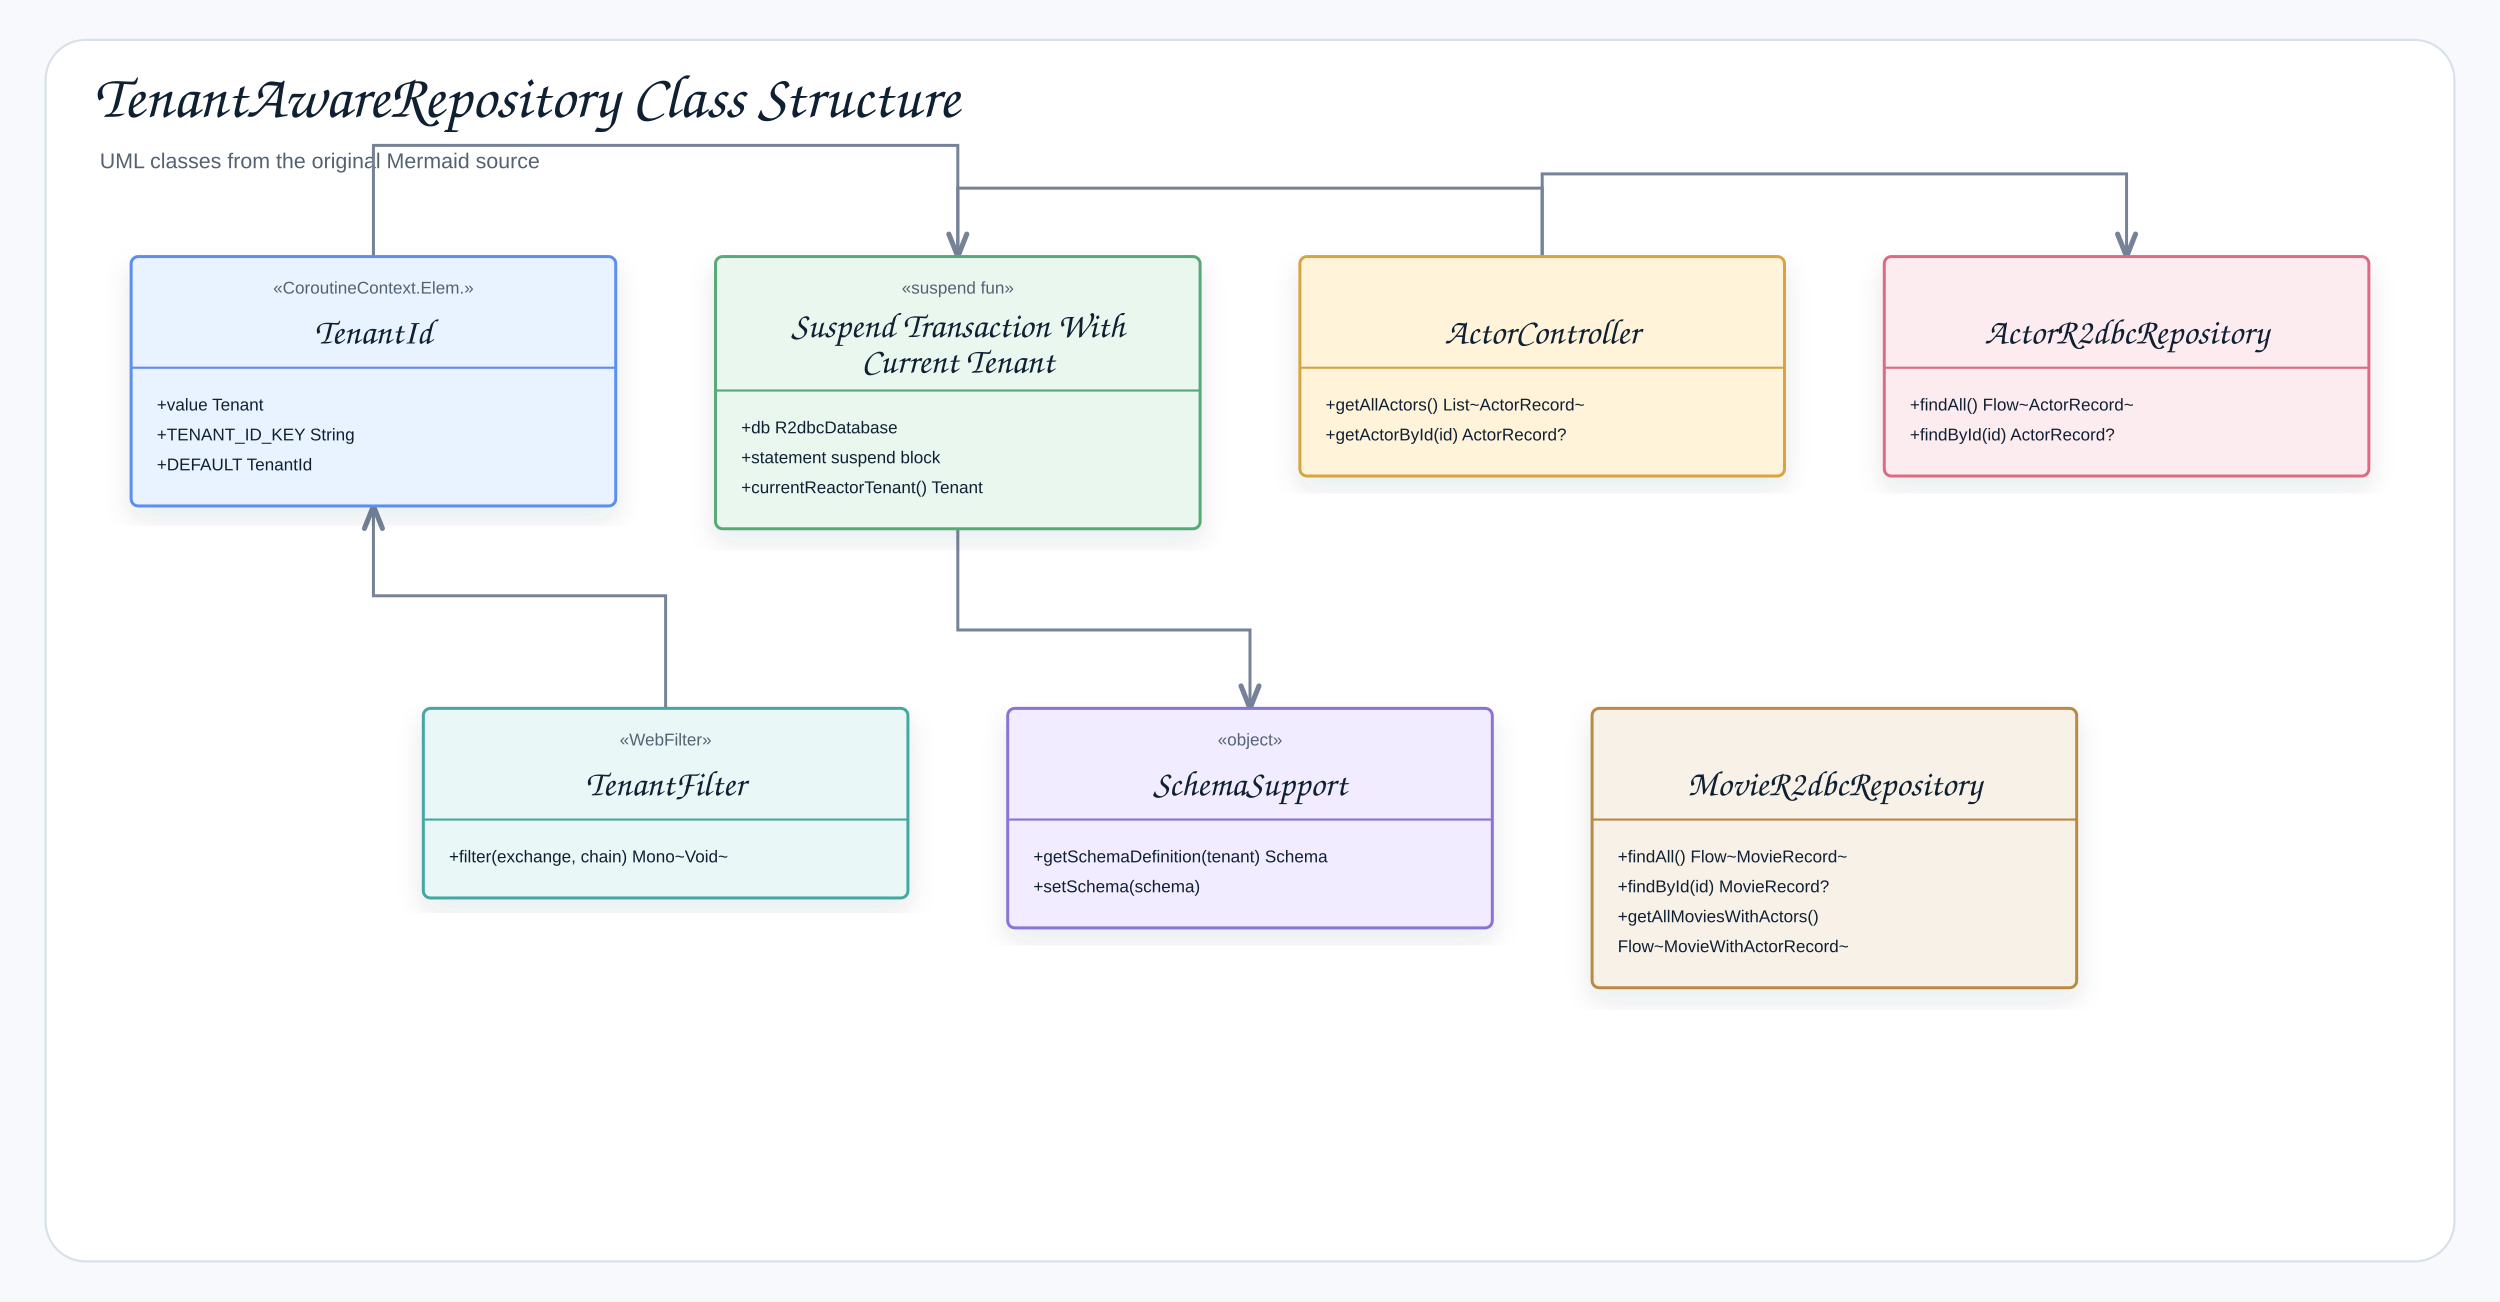
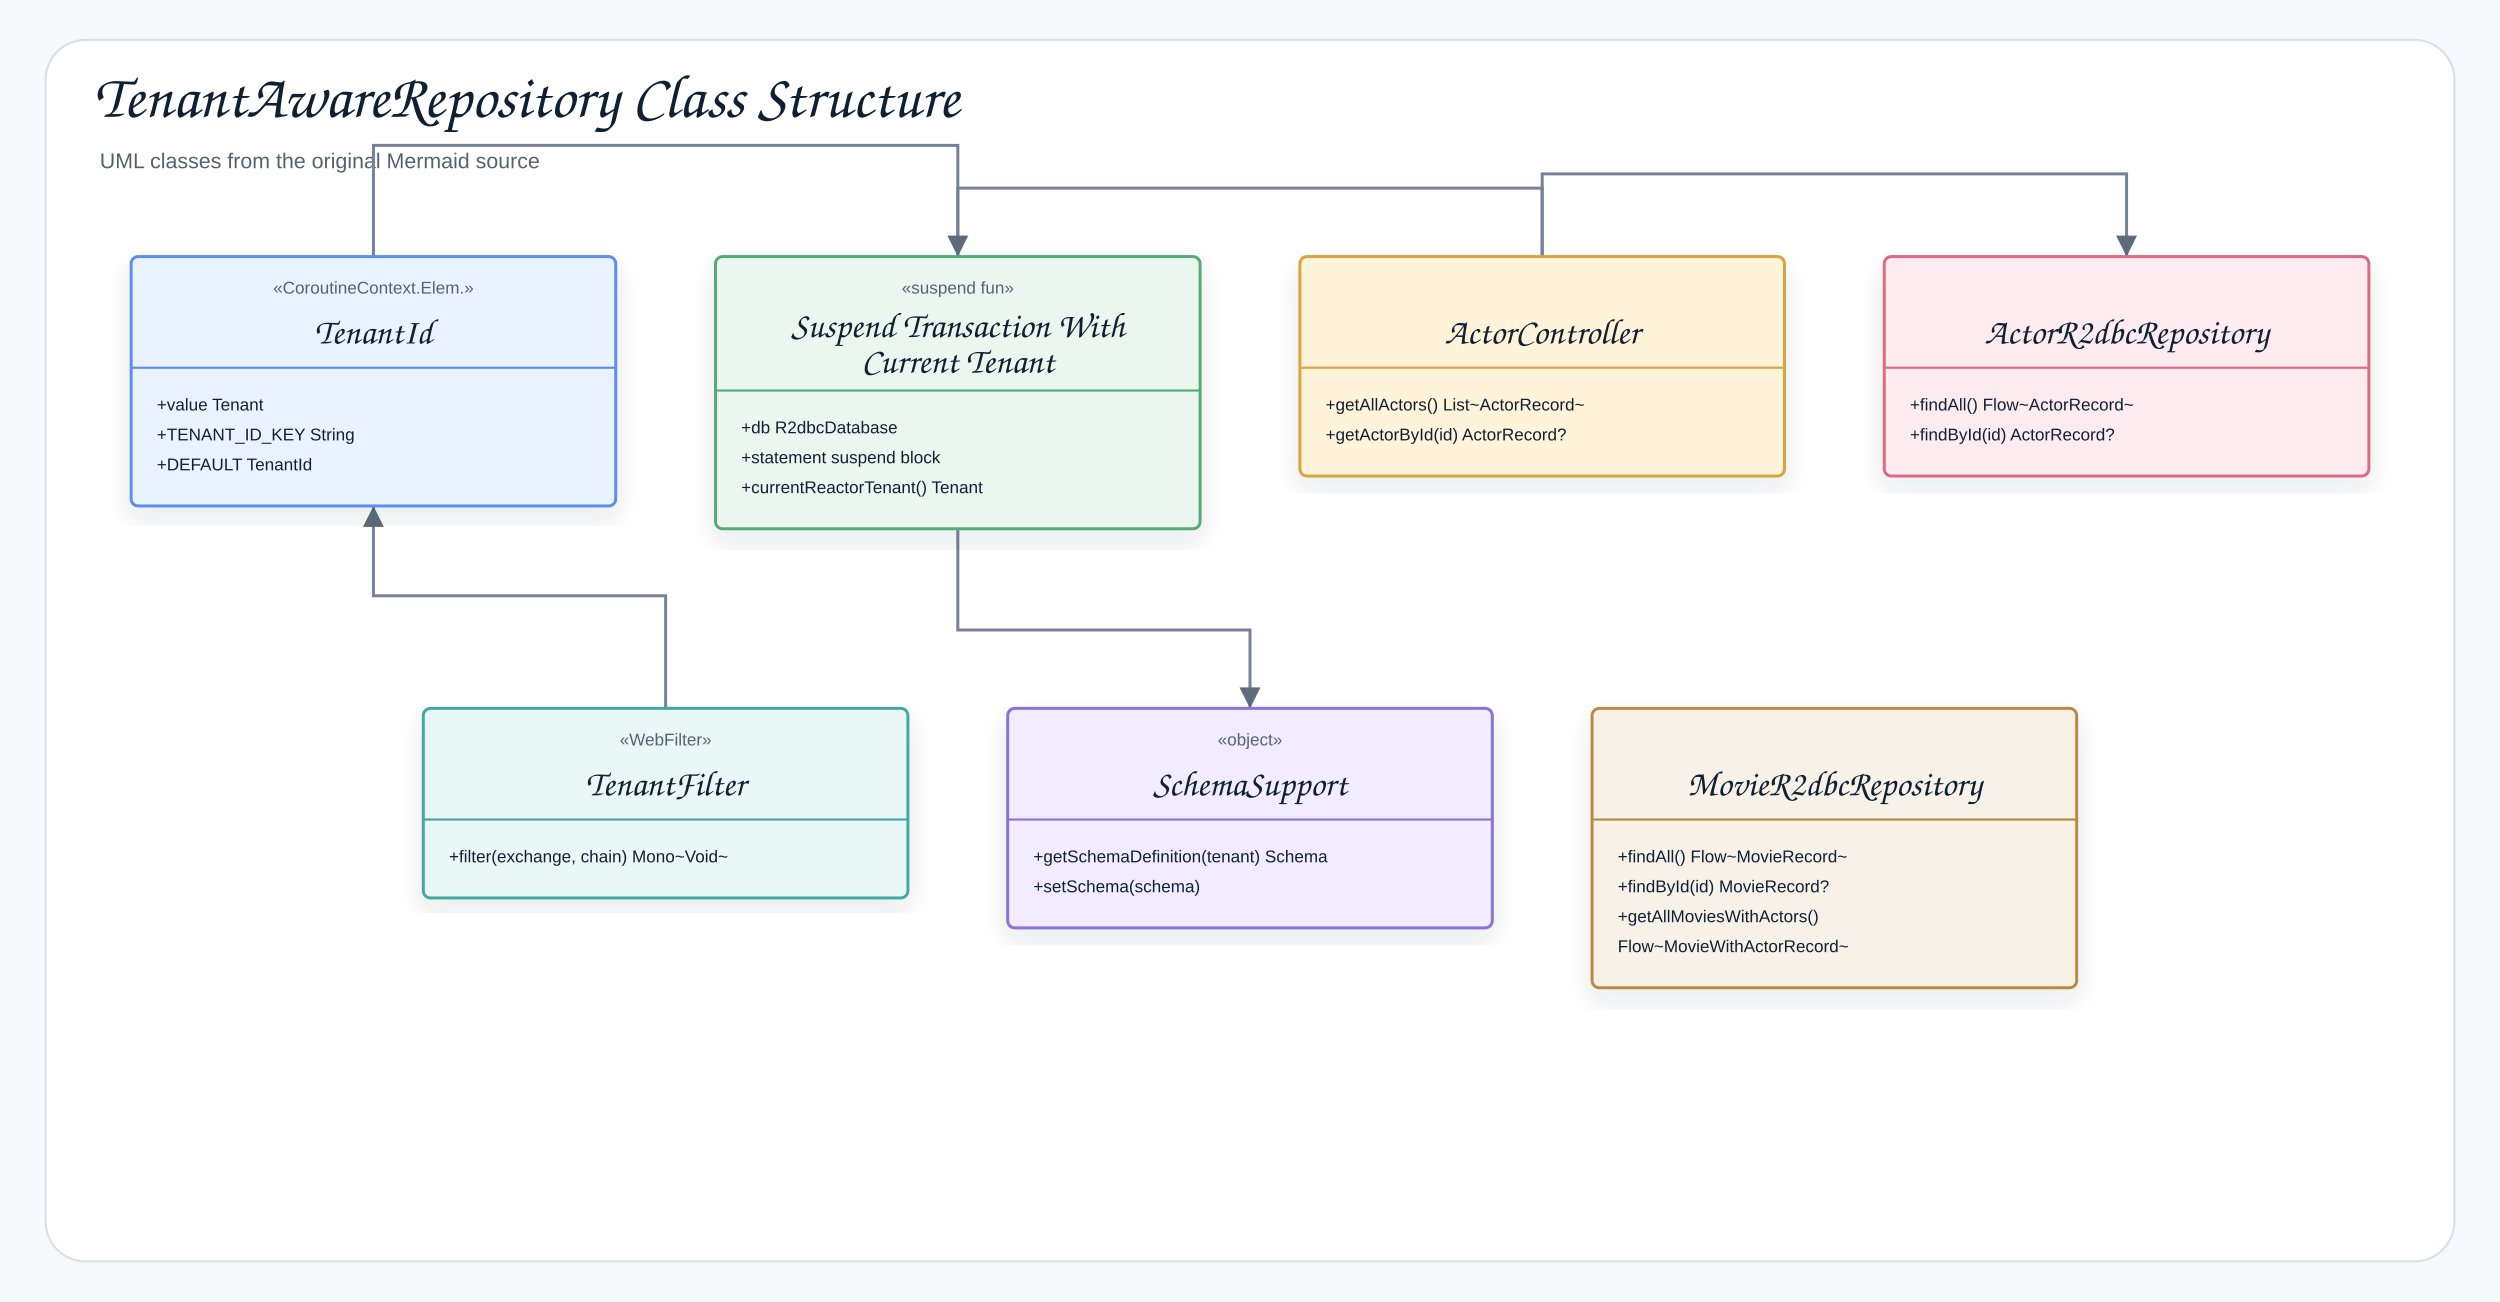
<svg xmlns="http://www.w3.org/2000/svg" width="1754" height="913" viewBox="0 0 1754 913" role="img" aria-label="TenantAwareRepository Class Structure">
  <defs>
    <filter id="shadow" x="-8%" y="-8%" width="116%" height="116%">
      <feDropShadow dx="0" dy="8" stdDeviation="9" flood-color="#1f2937" flood-opacity="0.10" />
    </filter>
-     <marker id="openArrow" markerWidth="10" markerHeight="8" refX="8.5" refY="4" orient="auto" markerUnits="strokeWidth">
-       <path d="M 1 1 L 8.5 4 L 1 7" fill="none" stroke="#758297" stroke-width="1.7" stroke-linecap="round" stroke-linejoin="round" />
+     <marker id="openArrow" markerWidth="9" markerHeight="9" refX="8" refY="4.5" orient="auto" markerUnits="strokeWidth">
+       <path d="M1,1 L8,4.5 L1,8 Z" fill="#5D6B7A" />
    </marker>
    <marker id="inherit" markerWidth="11" markerHeight="10" refX="9.5" refY="5" orient="auto" markerUnits="strokeWidth">
      <path d="M 0.5 1 L 9.5 5 L 0.5 9 Z" fill="#ffffff" stroke="#758297" stroke-width="1.7" />
    </marker>
    <style>
    .canvas{fill:#f7f9fc}.frame{fill:#fff;stroke:#d8e0ea;stroke-width:1.5}
    .title{font-family:"Architects Daughter","Comic Sans MS","Comic Sans",cursive;font-size:43px;font-weight:400;fill:#102033}
    .subtitle{font-family:"Comic Sans MS","Comic Sans","Comic Neue",Arial,sans-serif;font-size:15px;font-weight:400;fill:#536273}
    .label{font-family:"Architects Daughter","Comic Sans MS","Comic Sans",cursive;font-size:25px;font-weight:400;fill:#102033}
    .smallLabel{font-family:"Architects Daughter","Comic Sans MS","Comic Sans",cursive;font-size:21px;font-weight:400;fill:#102033}
    .mono{font-family:"Comic Sans MS","Comic Sans","Comic Neue",Arial,sans-serif;font-size:12px;font-weight:400;fill:#102033}
    .small{font-family:"Comic Sans MS","Comic Sans","Comic Neue",Arial,sans-serif;font-size:12px;font-weight:400;fill:#536273}
    .strong{font-family:"Comic Sans MS","Comic Sans","Comic Neue",Arial,sans-serif;font-size:13px;font-weight:400;fill:#102033}
    .card{stroke-width:2.1;filter:url(#shadow)}.compartment{stroke-width:1.5;fill:none}
    .line{stroke:#758297;stroke-width:2.1;fill:none;marker-end:url(#openArrow)}
    .plainLine{stroke:#758297;stroke-width:2.1;fill:none}
    .dashed{stroke:#758297;stroke-width:2.1;stroke-dasharray:7 6;fill:none;marker-end:url(#openArrow)}
    .inheritLine{stroke:#758297;stroke-width:2.2;fill:none;marker-end:url(#inherit)}
    .implLine{stroke:#758297;stroke-width:2.2;stroke-dasharray:8 7;fill:none;marker-end:url(#inherit)}
  </style>
  </defs>
  <rect class="canvas" width="1754" height="913" />
  <rect class="frame" x="32" y="28" width="1690" height="857" rx="28" />
  <text class="title" x="66" y="82">TenantAwareRepository Class Structure</text>
  <text class="subtitle" x="70" y="118">UML classes from the original Mermaid source</text>
  <path class="line" d="M672 180 L672 102 L262 102 L262 355" />
  <path class="line" d="M672 371 L672 442 L877 442 L877 497" />
  <path class="line" d="M1082 334 L1082 122 L1492 122 L1492 180" />
  <path class="line" d="M1082 334 L1082 132 L672 132 L672 180" />
  <path class="line" d="M467 497 L467 418 L262 418 L262 355" />
  <g transform="translate(92,180)">
    <rect class="card" x="0" y="0" width="340" height="175" rx="5" fill="#E8F3FF" stroke="#5B8DEF" />
    <line class="compartment" x1="0" y1="78" x2="340" y2="78" stroke="#5B8DEF" />
    <text class="small" x="170" y="26" text-anchor="middle">«CoroutineContext.Elem.»</text>
    <text class="label" x="170" y="61" text-anchor="middle">TenantId</text>
    <text class="mono" x="18" y="108">+value Tenant</text>
    <text class="mono" x="18" y="129">+TENANT_ID_KEY String</text>
    <text class="mono" x="18" y="150">+DEFAULT TenantId</text>
  </g>
  <g transform="translate(502,180)">
    <rect class="card" x="0" y="0" width="340" height="191" rx="5" fill="#EAF7EF" stroke="#58A978" />
    <line class="compartment" x1="0" y1="94" x2="340" y2="94" stroke="#58A978" />
    <text class="small" x="170" y="26" text-anchor="middle">«suspend fun»</text>
    <text class="label" x="170" y="56.5" text-anchor="middle">Suspend Transaction With</text>
    <text class="label" x="170" y="81.5" text-anchor="middle">Current Tenant</text>
    <text class="mono" x="18" y="124">+db R2dbcDatabase</text>
    <text class="mono" x="18" y="145">+statement suspend block</text>
    <text class="mono" x="18" y="166">+currentReactorTenant() Tenant</text>
  </g>
  <g transform="translate(912,180)">
    <rect class="card" x="0" y="0" width="340" height="154" rx="5" fill="#FFF3D9" stroke="#D6A441" />
    <line class="compartment" x1="0" y1="78" x2="340" y2="78" stroke="#D6A441" />
    <text class="small" x="170" y="26" text-anchor="middle" />
    <text class="label" x="170" y="61" text-anchor="middle">ActorController</text>
    <text class="mono" x="18" y="108">+getAllActors() List~ActorRecord~</text>
    <text class="mono" x="18" y="129">+getActorById(id) ActorRecord?</text>
  </g>
  <g transform="translate(1322,180)">
    <rect class="card" x="0" y="0" width="340" height="154" rx="5" fill="#FDECEF" stroke="#DC6B82" />
    <line class="compartment" x1="0" y1="78" x2="340" y2="78" stroke="#DC6B82" />
    <text class="small" x="170" y="26" text-anchor="middle" />
    <text class="label" x="170" y="61" text-anchor="middle">ActorR2dbcRepository</text>
    <text class="mono" x="18" y="108">+findAll() Flow~ActorRecord~</text>
    <text class="mono" x="18" y="129">+findById(id) ActorRecord?</text>
  </g>
  <g transform="translate(297,497)">
    <rect class="card" x="0" y="0" width="340" height="133" rx="5" fill="#E9F7F6" stroke="#45A7A1" />
    <line class="compartment" x1="0" y1="78" x2="340" y2="78" stroke="#45A7A1" />
    <text class="small" x="170" y="26" text-anchor="middle">«WebFilter»</text>
    <text class="label" x="170" y="61" text-anchor="middle">TenantFilter</text>
    <text class="mono" x="18" y="108">+filter(exchange, chain) Mono~Void~</text>
  </g>
  <g transform="translate(707,497)">
    <rect class="card" x="0" y="0" width="340" height="154" rx="5" fill="#F1ECFF" stroke="#8A72D6" />
    <line class="compartment" x1="0" y1="78" x2="340" y2="78" stroke="#8A72D6" />
    <text class="small" x="170" y="26" text-anchor="middle">«object»</text>
    <text class="label" x="170" y="61" text-anchor="middle">SchemaSupport</text>
    <text class="mono" x="18" y="108">+getSchemaDefinition(tenant) Schema</text>
    <text class="mono" x="18" y="129">+setSchema(schema)</text>
  </g>
  <g transform="translate(1117,497)">
    <rect class="card" x="0" y="0" width="340" height="196" rx="5" fill="#F7F1E7" stroke="#B88A44" />
    <line class="compartment" x1="0" y1="78" x2="340" y2="78" stroke="#B88A44" />
    <text class="small" x="170" y="26" text-anchor="middle" />
    <text class="label" x="170" y="61" text-anchor="middle">MovieR2dbcRepository</text>
    <text class="mono" x="18" y="108">+findAll() Flow~MovieRecord~</text>
    <text class="mono" x="18" y="129">+findById(id) MovieRecord?</text>
    <text class="mono" x="18" y="150">+getAllMoviesWithActors()</text>
    <text class="mono" x="18" y="171">Flow~MovieWithActorRecord~</text>
  </g>
</svg>
